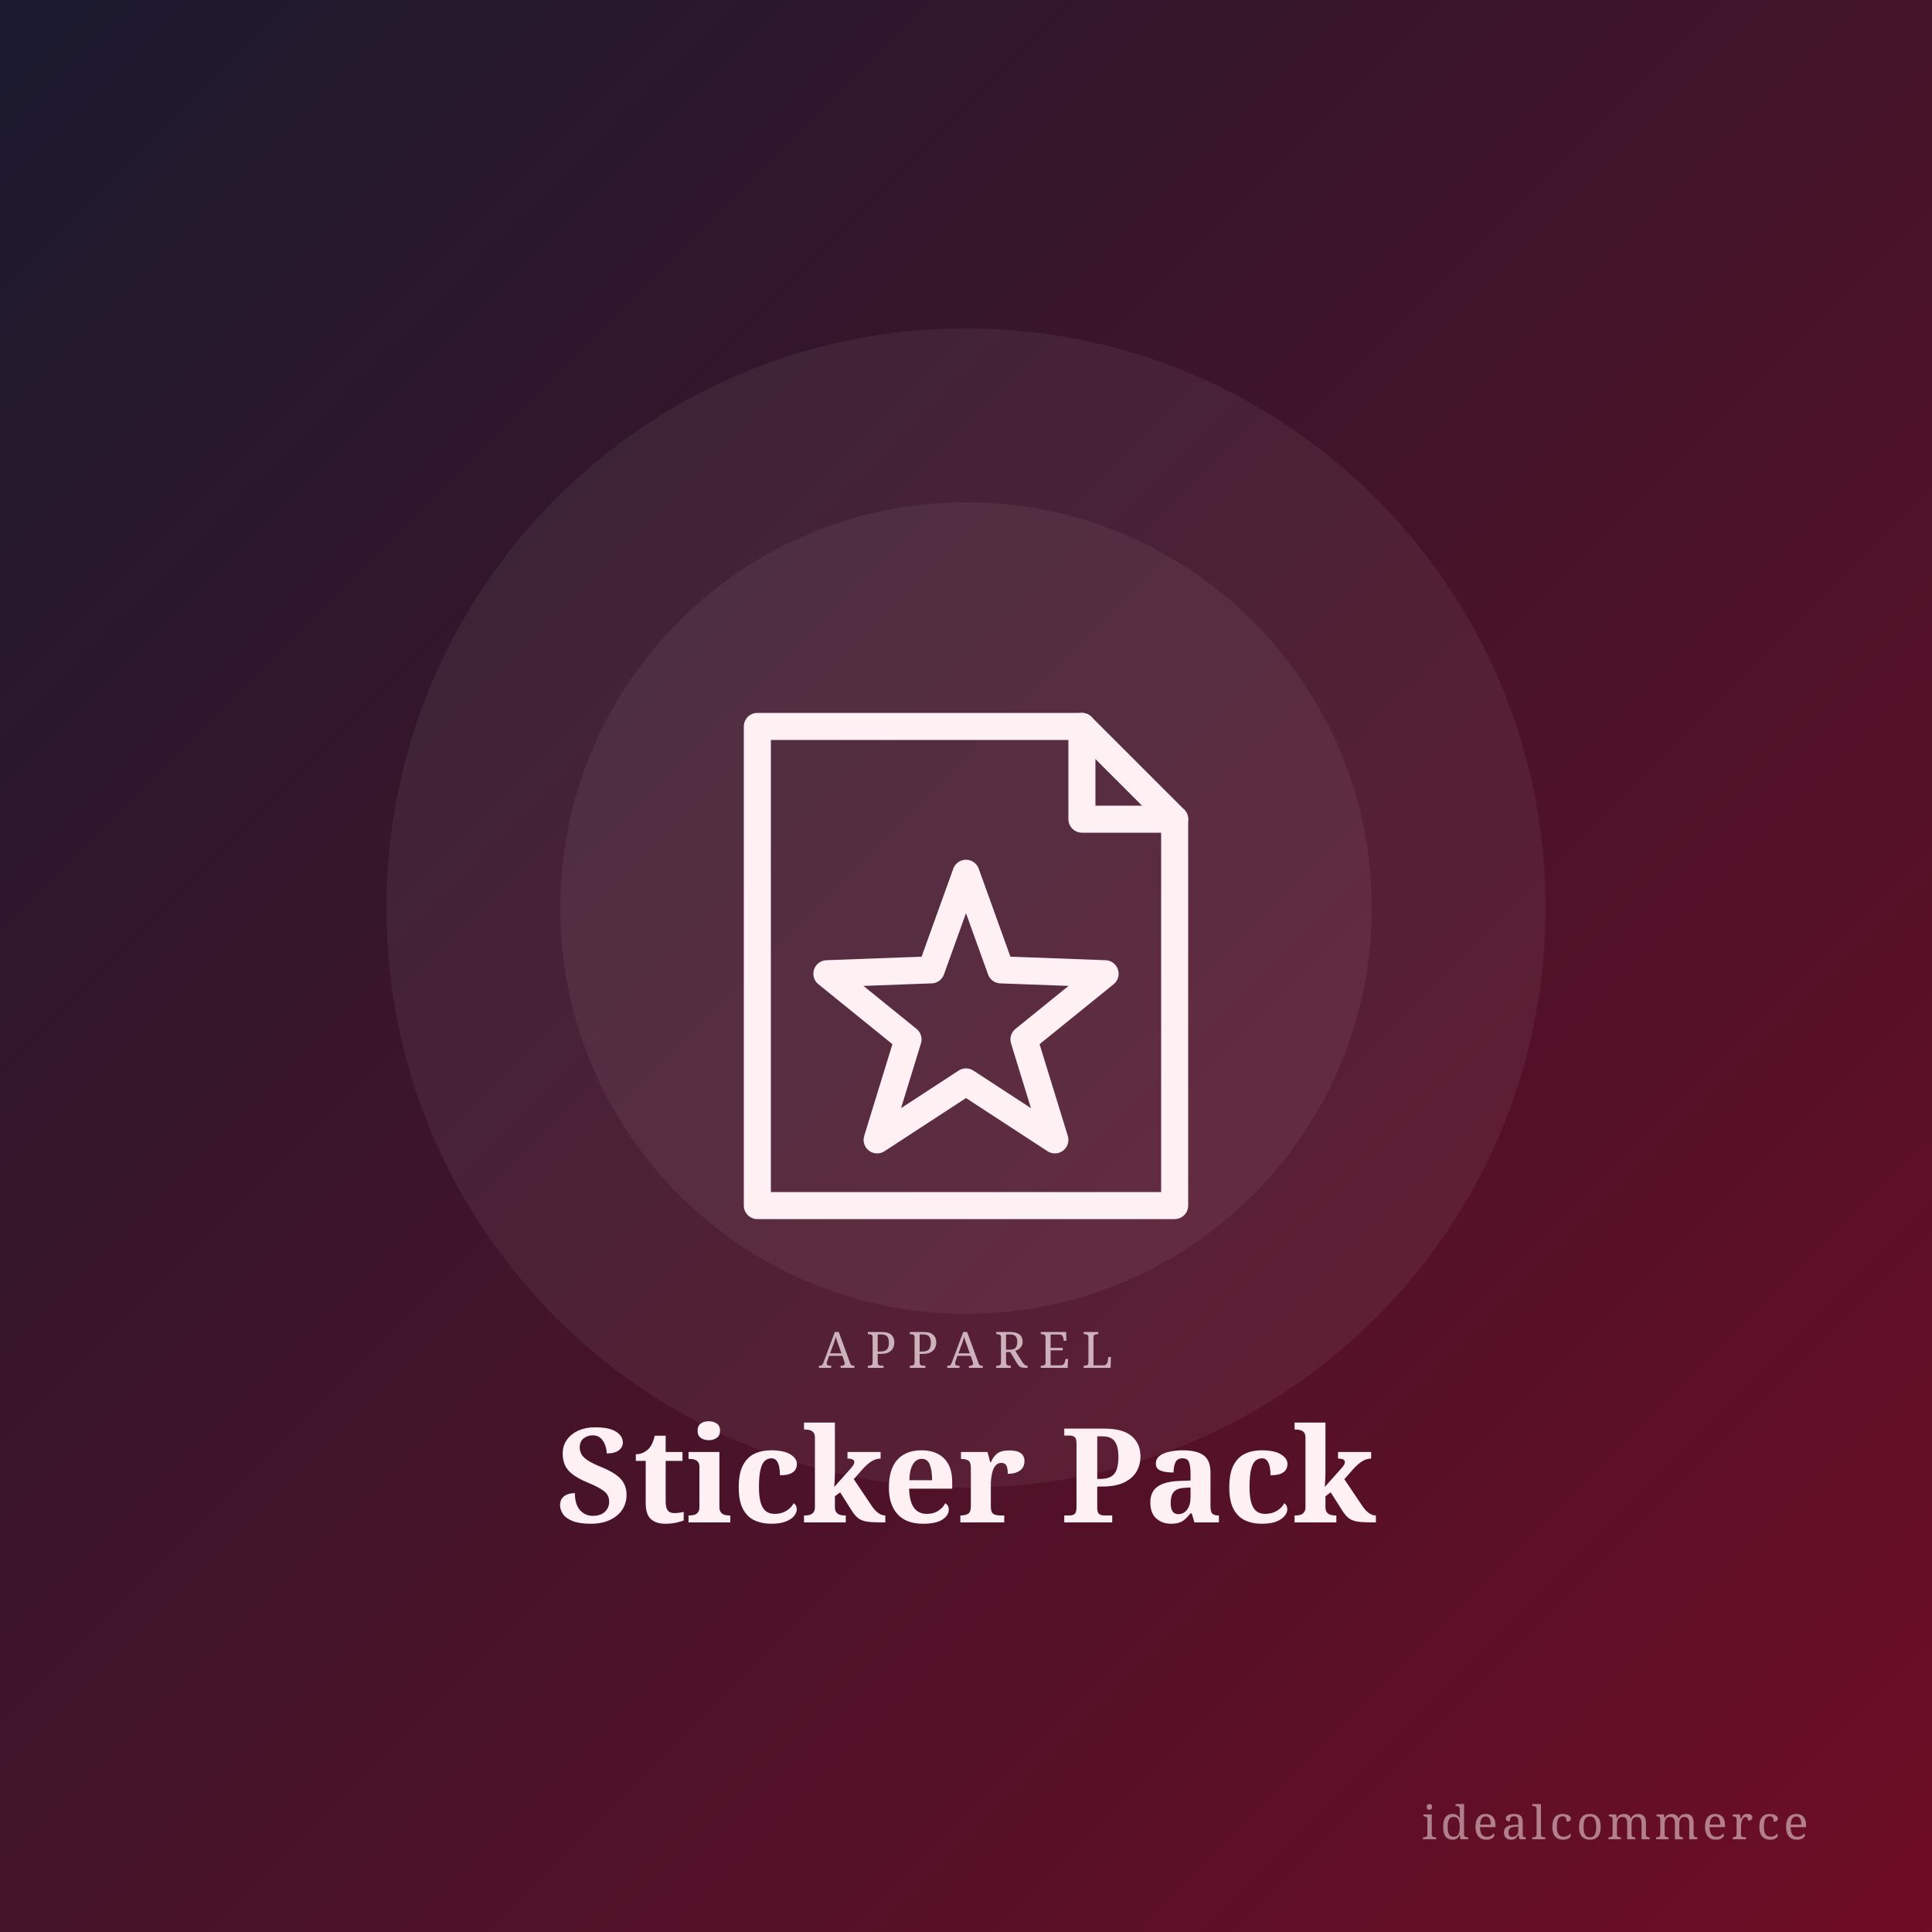
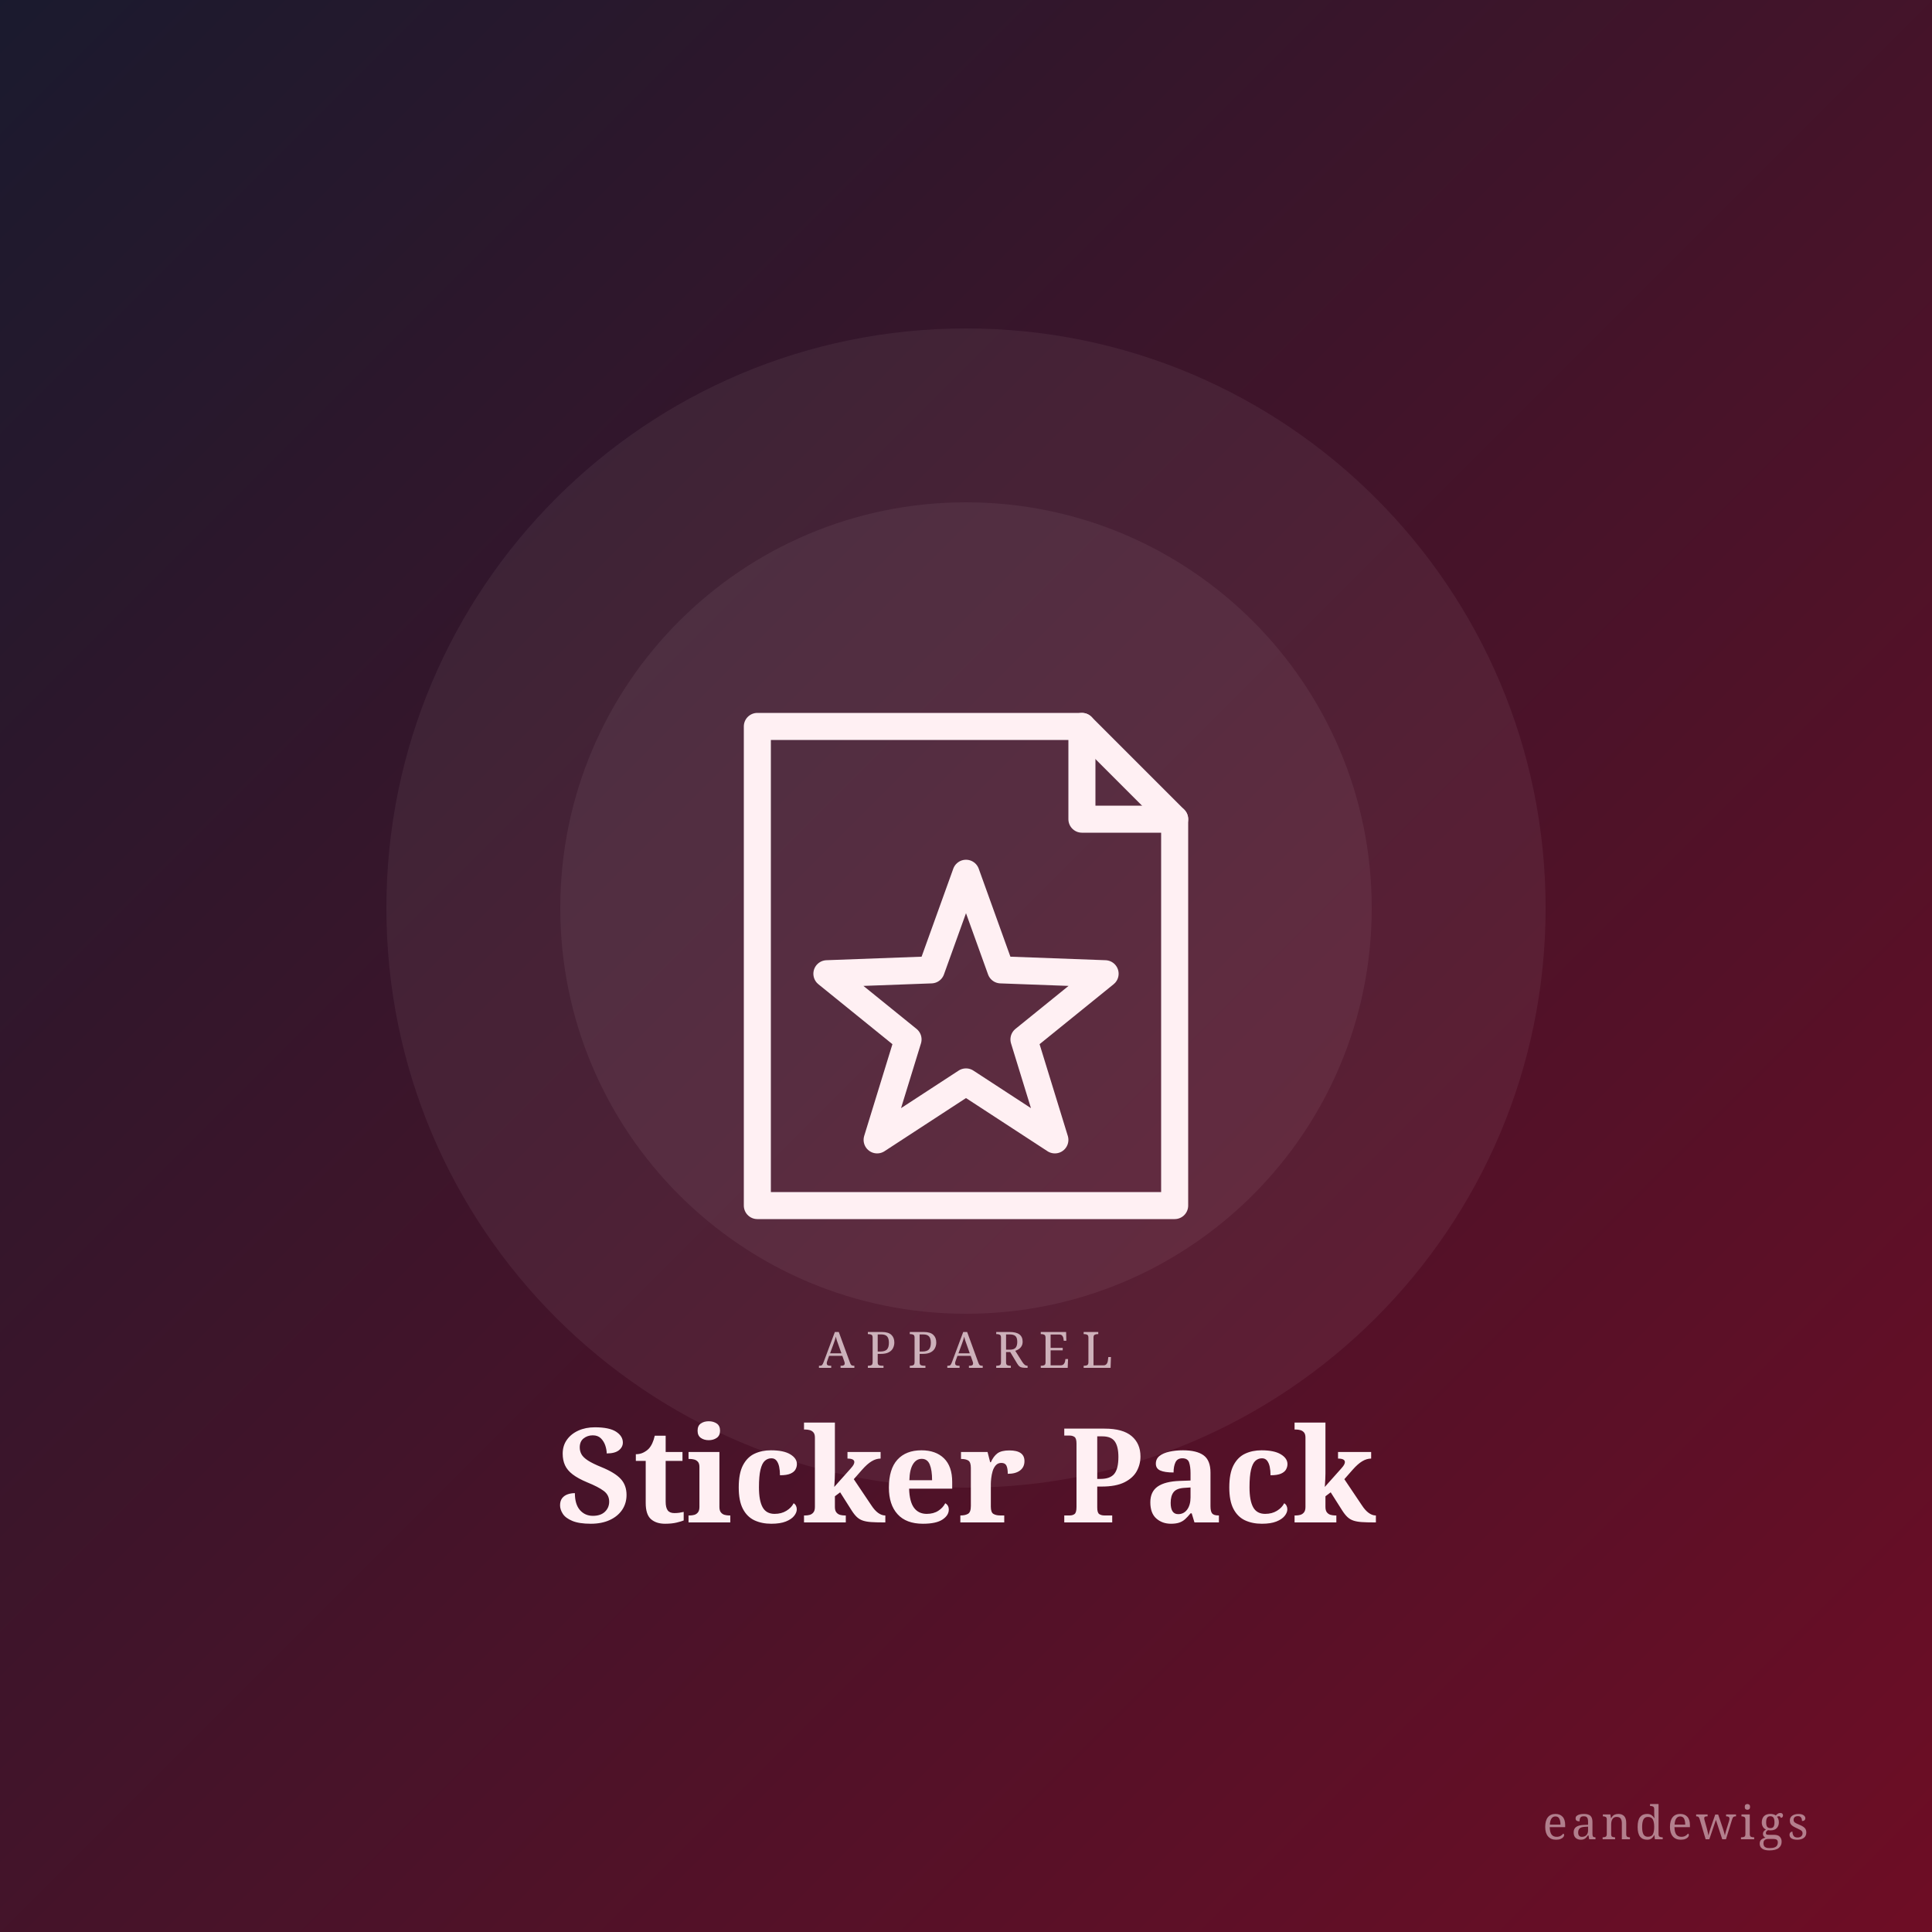
<svg xmlns="http://www.w3.org/2000/svg" width="1000" height="1000" viewBox="0 0 1000 1000" role="img" aria-label="Sticker Pack">
  <defs>
    <linearGradient id="bg" x1="0" y1="0" x2="1" y2="1">
      <stop offset="0" stop-color="#1A1A2E" />
      <stop offset="1" stop-color="#6E0D25" />
    </linearGradient>
  </defs>
  <rect width="1000" height="1000" fill="url(#bg)" />
  <circle cx="500" cy="470" r="300" fill="#FFF0F3" opacity="0.06" />
  <circle cx="500" cy="470" r="210" fill="#FFF0F3" opacity="0.06" />
  <path d="M392 376 L560 376 L608 424 L608 624 L392 624 Z" fill="none" stroke="#FFF0F3" stroke-width="14" stroke-linecap="round" stroke-linejoin="round" />
  <path d="M560 376 L560 424 L608 424" fill="none" stroke="#FFF0F3" stroke-width="14" stroke-linecap="round" stroke-linejoin="round" />
  <path d="M500 452 L518 502 L572 504 L530 538 L546 590 L500 560 L454 590 L470 538 L428 504 L482 502 Z" fill="none" stroke="#FFF0F3" stroke-width="14" stroke-linecap="round" stroke-linejoin="round" />
  <text x="500" y="708" text-anchor="middle" fill="#FFF0F3" font-family="Georgia, serif" font-size="26" letter-spacing="6" opacity="0.7">APPAREL</text>
  <text x="500" y="788" text-anchor="middle" fill="#FFF0F3" font-family="Georgia, serif" font-size="68" font-weight="700">Sticker Pack</text>
-   <text x="936" y="952" text-anchor="end" fill="#FFF0F3" font-family="Georgia, serif" font-size="24" letter-spacing="2" opacity="0.5">idealcommerce</text>
+   <text x="936" y="952" text-anchor="end" fill="#FFF0F3" font-family="Georgia, serif" font-size="24" letter-spacing="2" opacity="0.5">eandewigs</text>
</svg>
